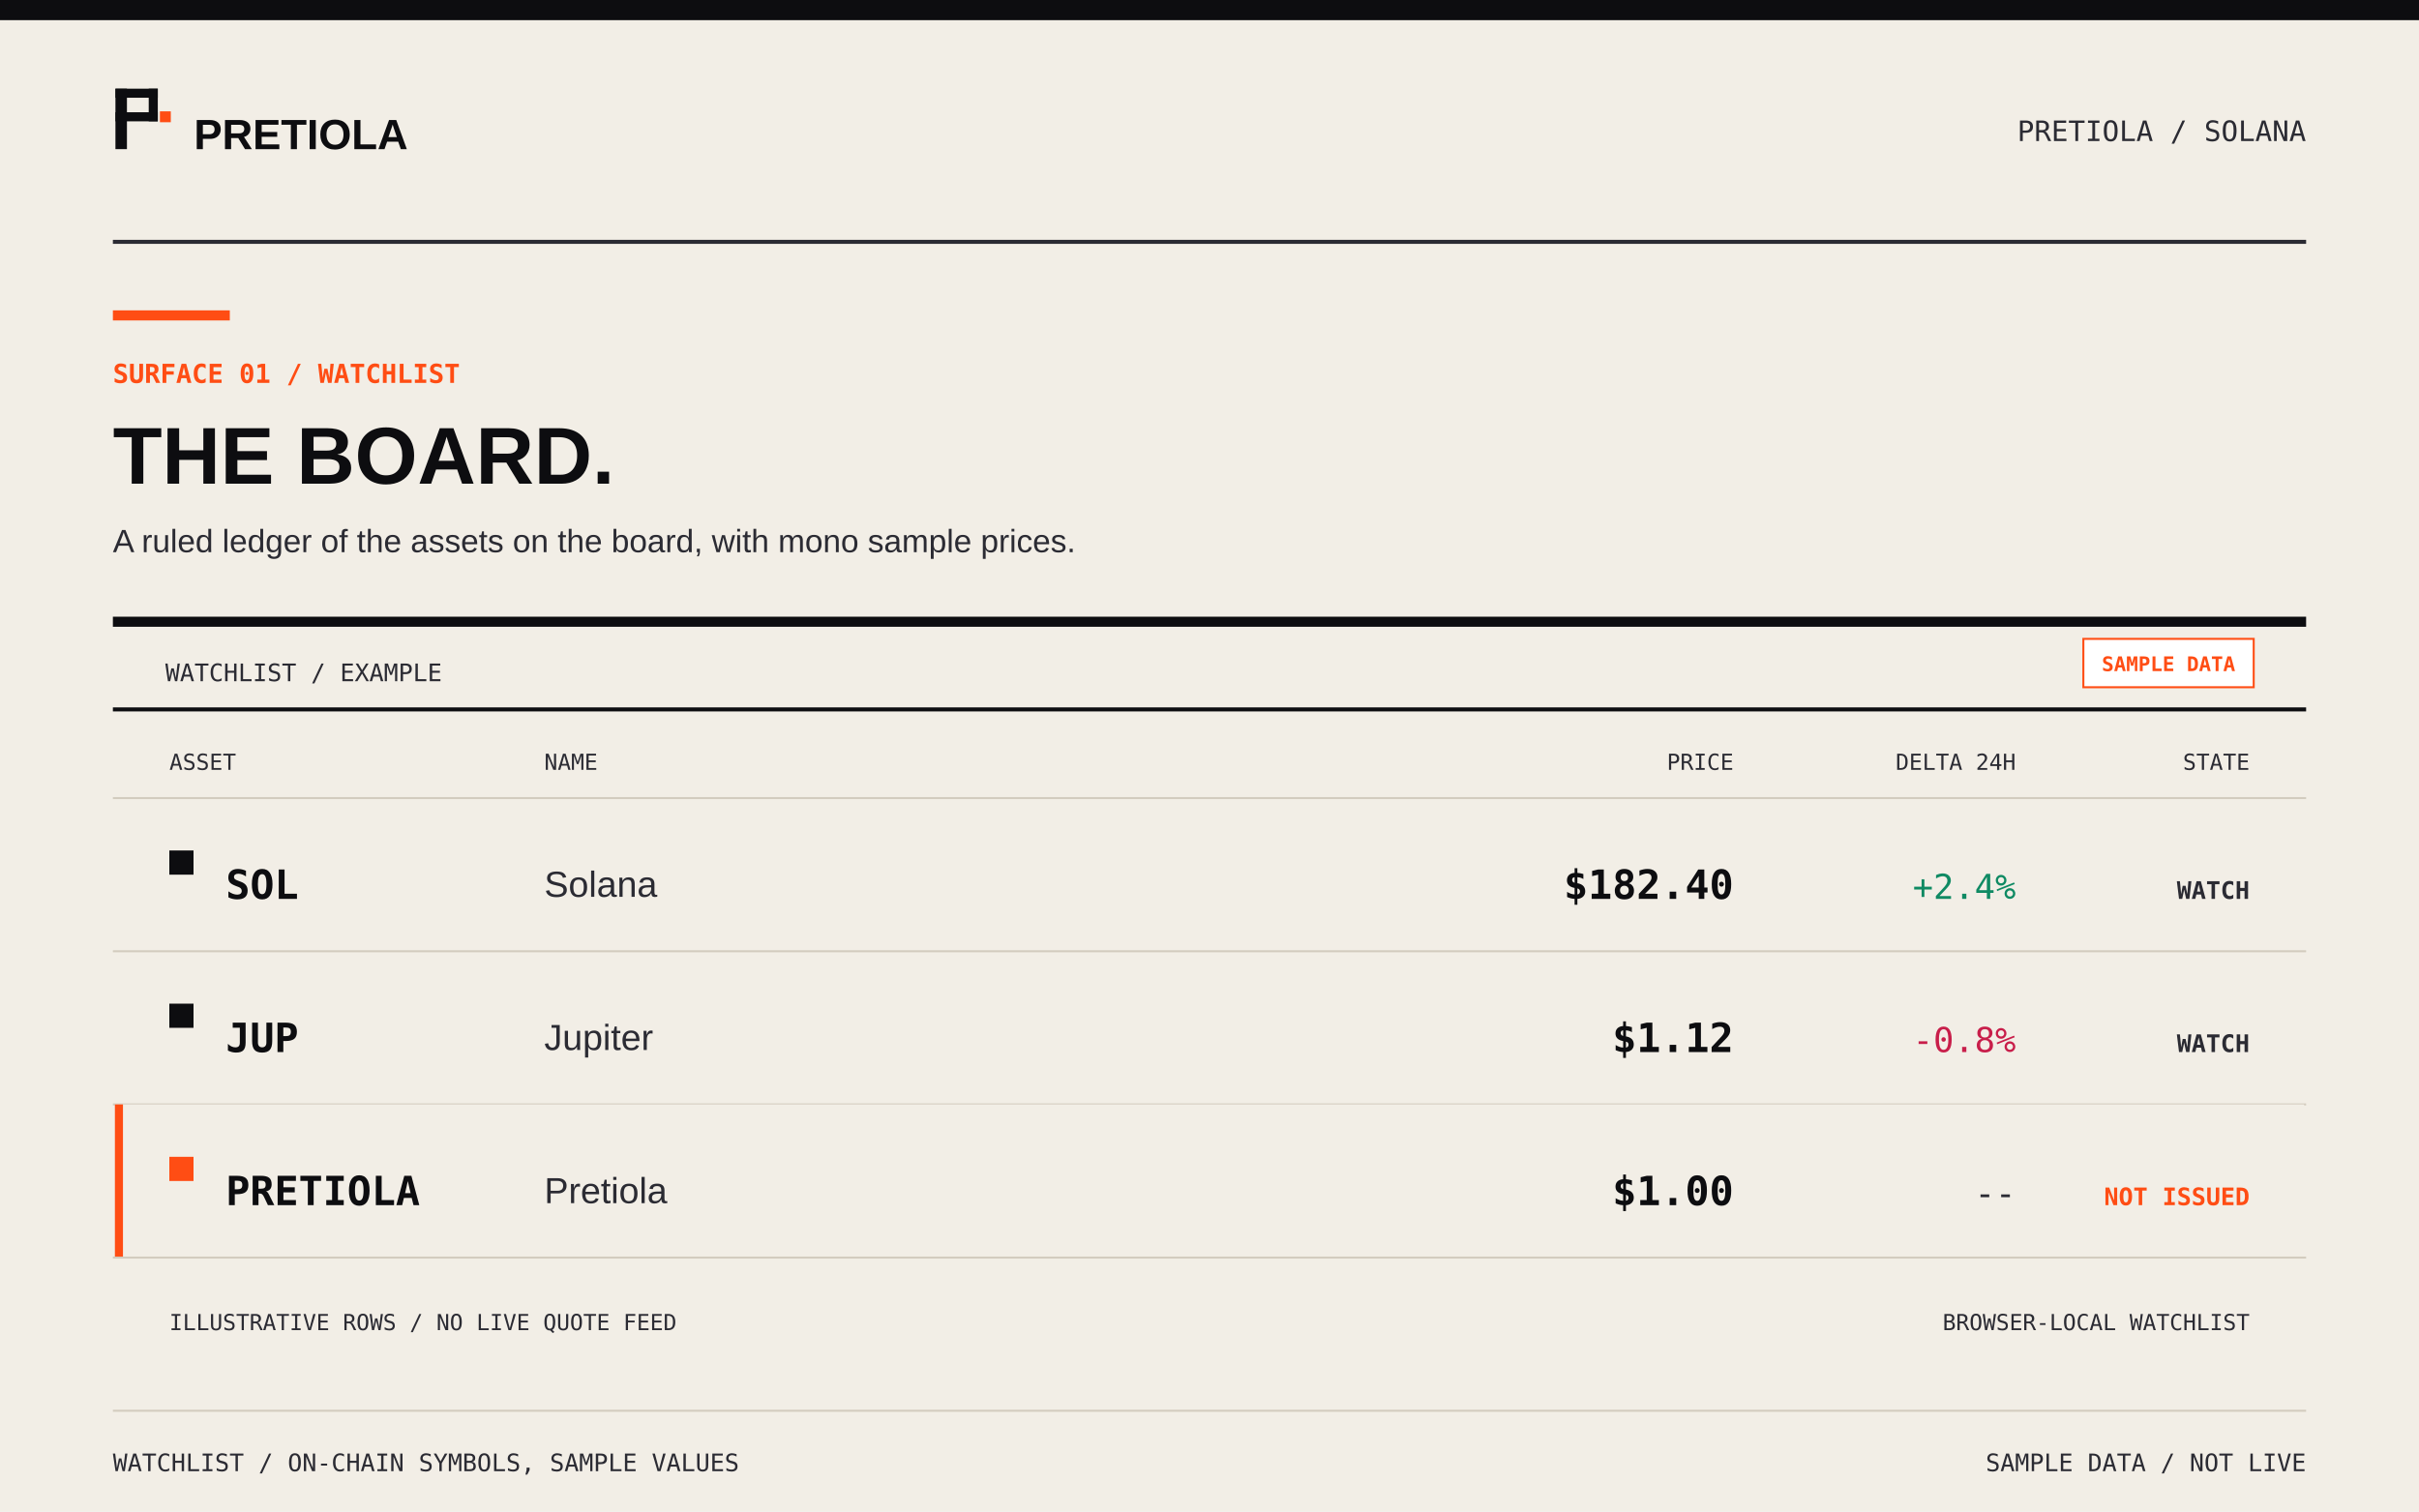
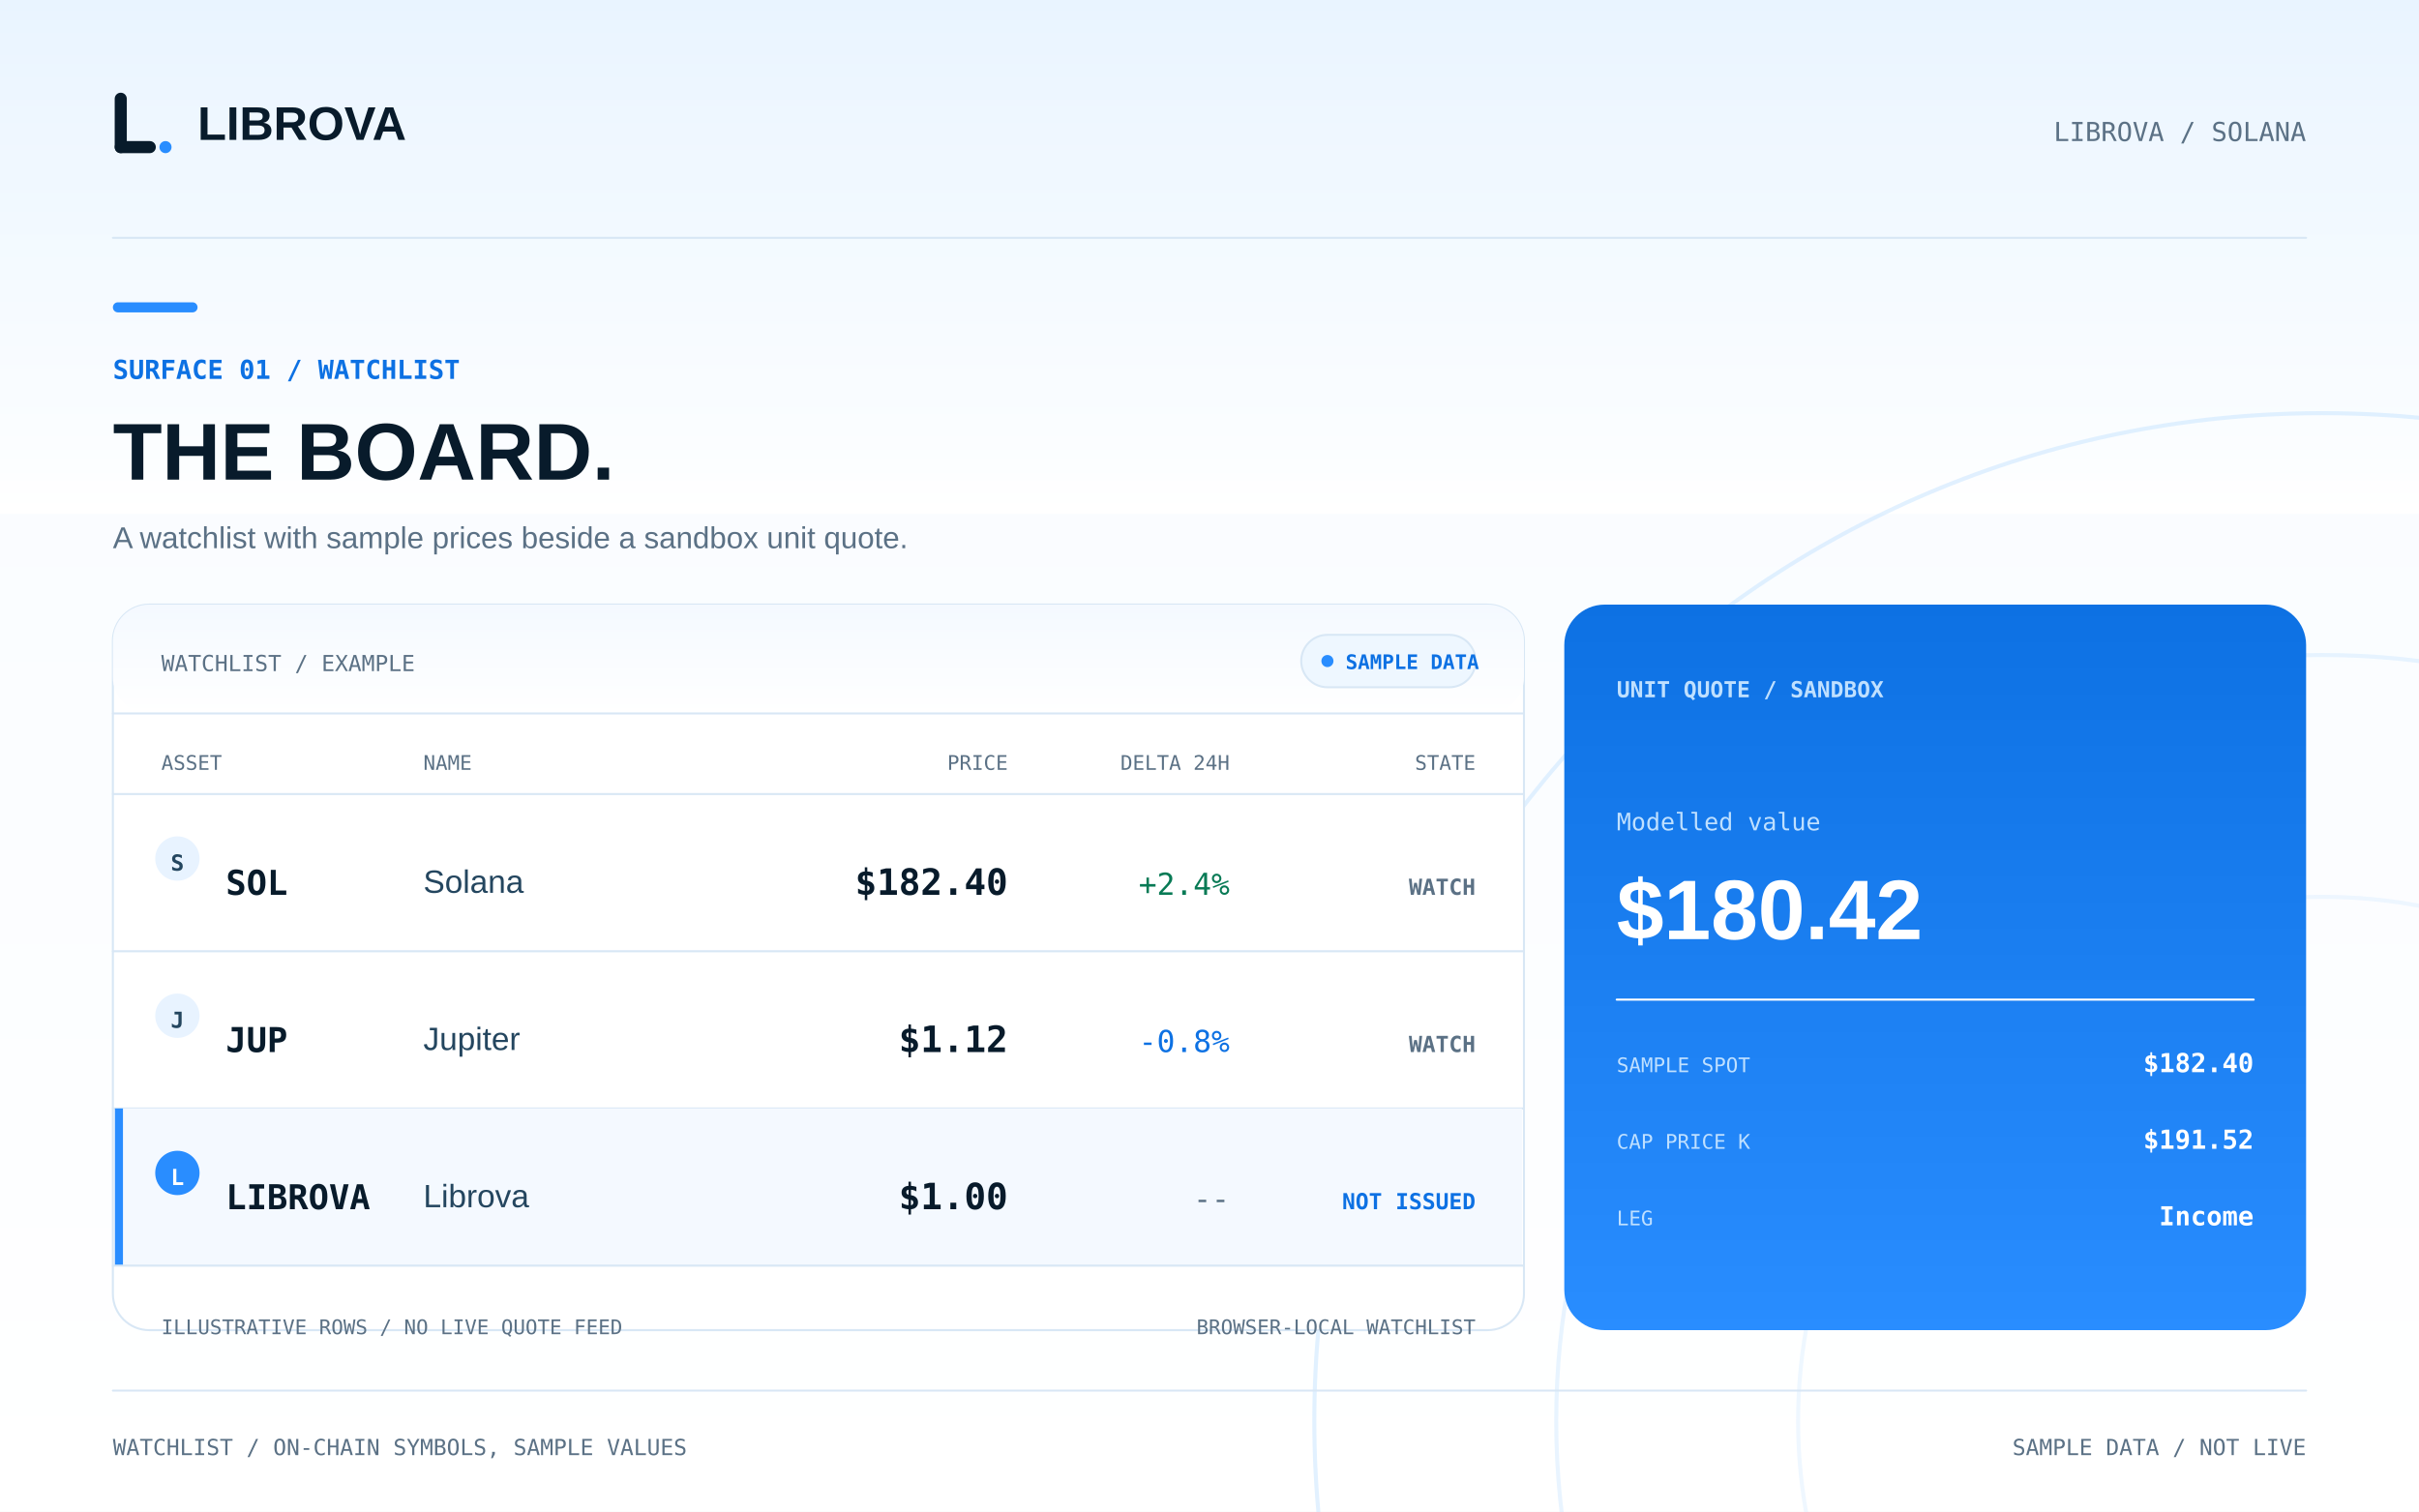
<svg xmlns="http://www.w3.org/2000/svg" width="1200" height="750" viewBox="0 0 1200 750" role="img" aria-labelledby="t d">
-   <rect width="1200" height="750" fill="#f2eee6" />
-   <rect x="0.00" y="0.00" width="1200.00" height="10.00" fill="#0d0d10" stroke="none" />
-   <rect x="57.27" y="44.00" width="5.70" height="30.00" fill="#0d0d10" stroke="none" />
-   <rect x="57.27" y="44.00" width="21.00" height="4.50" fill="#0d0d10" stroke="none" />
-   <rect x="73.78" y="44.00" width="4.50" height="16.20" fill="#0d0d10" stroke="none" />
-   <rect x="57.27" y="55.70" width="21.00" height="4.50" fill="#0d0d10" stroke="none" />
-   <rect x="79.33" y="55.25" width="5.40" height="5.40" fill="#ff4d14" stroke="none" />
-   <text x="96.20" y="74.00" fill="#0d0d10" font-family="'Arial Black','Arial Bold',Arial,Helvetica,sans-serif" font-size="21.0" font-weight="900" text-anchor="start">PRETIOLA</text>
-   <text x="1144.00" y="70.00" fill="#2b2b33" font-family="'Consolas','SFMono-Regular',Menlo,monospace" font-size="14" font-weight="400" text-anchor="end">PRETIOLA / SOLANA</text>
-   <polyline points="56.00,120.00 1144.00,120.00" fill="none" stroke="#2b2b33" stroke-width="2" stroke-linecap="butt" />
-   <rect x="56.00" y="154.00" width="58.00" height="5.00" fill="#ff4d14" stroke="none" />
-   <text x="56.00" y="190.00" fill="#ff4d14" font-family="'Consolas','SFMono-Regular',Menlo,monospace" font-size="13" font-weight="700" text-anchor="start">SURFACE 01 / WATCHLIST</text>
-   <text x="56.00" y="240.00" fill="#0d0d10" font-family="'Arial Black','Arial Bold',Arial,Helvetica,sans-serif" font-size="40" font-weight="900" text-anchor="start">THE BOARD.</text>
-   <text x="56.00" y="274.00" fill="#2b2b33" font-family="Arial,Helvetica,sans-serif" font-size="16" font-weight="400" text-anchor="start">A ruled ledger of the assets on the board, with mono sample prices.</text>
-   <rect x="56.00" y="306.00" width="1088.00" height="5.00" fill="#0d0d10" stroke="none" />
-   <polyline points="56.00,352.00 1144.00,352.00" fill="none" stroke="#0d0d10" stroke-width="2" stroke-linecap="butt" />
-   <text x="82.00" y="338.00" fill="#2b2b33" font-family="'Consolas','SFMono-Regular',Menlo,monospace" font-size="12" font-weight="400" text-anchor="start">WATCHLIST / EXAMPLE</text>
-   <rect x="1033.50" y="317.00" width="84.50" height="24.00" fill="#ffffff" stroke="#ff4d14" stroke-width="1" />
-   <text x="1075.75" y="333.00" fill="#ff4d14" font-family="'Consolas','SFMono-Regular',Menlo,monospace" font-size="10" font-weight="700" text-anchor="middle">SAMPLE DATA</text>
-   <polyline points="56.00,396.00 1144.00,396.00" fill="none" stroke="#d3ccbf" stroke-width="1" stroke-linecap="butt" />
-   <text x="84.00" y="382.00" fill="#2b2b33" font-family="'Consolas','SFMono-Regular',Menlo,monospace" font-size="11" font-weight="400" text-anchor="start">ASSET</text>
-   <text x="270.00" y="382.00" fill="#2b2b33" font-family="'Consolas','SFMono-Regular',Menlo,monospace" font-size="11" font-weight="400" text-anchor="start">NAME</text>
-   <text x="860.00" y="382.00" fill="#2b2b33" font-family="'Consolas','SFMono-Regular',Menlo,monospace" font-size="11" font-weight="400" text-anchor="end">PRICE</text>
-   <text x="1000.00" y="382.00" fill="#2b2b33" font-family="'Consolas','SFMono-Regular',Menlo,monospace" font-size="11" font-weight="400" text-anchor="end">DELTA 24H</text>
-   <text x="1116.00" y="382.00" fill="#2b2b33" font-family="'Consolas','SFMono-Regular',Menlo,monospace" font-size="11" font-weight="400" text-anchor="end">STATE</text>
-   <polyline points="56.00,472.00 1144.00,472.00" fill="none" stroke="#d3ccbf" stroke-width="1" stroke-linecap="butt" />
-   <rect x="84.00" y="422.00" width="12.00" height="12.00" fill="#0d0d10" stroke="none" />
-   <text x="112.00" y="446.00" fill="#0d0d10" font-family="'Consolas','SFMono-Regular',Menlo,monospace" font-size="20" font-weight="700" text-anchor="start">SOL</text>
-   <text x="270.00" y="445.00" fill="#2b2b33" font-family="Arial,Helvetica,sans-serif" font-size="18" font-weight="400" text-anchor="start">Solana</text>
-   <text x="860.00" y="446.00" fill="#0d0d10" font-family="'Consolas','SFMono-Regular',Menlo,monospace" font-size="20" font-weight="700" text-anchor="end">$182.40</text>
-   <text x="1000.00" y="446.00" fill="#0f8a63" font-family="'Consolas','SFMono-Regular',Menlo,monospace" font-size="17" font-weight="400" text-anchor="end">+2.4%</text>
-   <text x="1116.00" y="446.00" fill="#2b2b33" font-family="'Consolas','SFMono-Regular',Menlo,monospace" font-size="12" font-weight="700" text-anchor="end">WATCH</text>
-   <polyline points="56.00,548.00 1144.00,548.00" fill="none" stroke="#d3ccbf" stroke-width="1" stroke-linecap="butt" />
-   <rect x="84.00" y="498.00" width="12.00" height="12.00" fill="#0d0d10" stroke="none" />
-   <text x="112.00" y="522.00" fill="#0d0d10" font-family="'Consolas','SFMono-Regular',Menlo,monospace" font-size="20" font-weight="700" text-anchor="start">JUP</text>
-   <text x="270.00" y="521.00" fill="#2b2b33" font-family="Arial,Helvetica,sans-serif" font-size="18" font-weight="400" text-anchor="start">Jupiter</text>
-   <text x="860.00" y="522.00" fill="#0d0d10" font-family="'Consolas','SFMono-Regular',Menlo,monospace" font-size="20" font-weight="700" text-anchor="end">$1.12</text>
-   <text x="1000.00" y="522.00" fill="#c81e4a" font-family="'Consolas','SFMono-Regular',Menlo,monospace" font-size="17" font-weight="400" text-anchor="end">-0.8%</text>
-   <text x="1116.00" y="522.00" fill="#2b2b33" font-family="'Consolas','SFMono-Regular',Menlo,monospace" font-size="12" font-weight="700" text-anchor="end">WATCH</text>
-   <rect x="57.00" y="548.00" width="1086.00" height="76.00" fill="#f2eee6" stroke="none" />
-   <rect x="57.00" y="548.00" width="4.00" height="76.00" fill="#ff4d14" stroke="none" />
-   <polyline points="56.00,624.00 1144.00,624.00" fill="none" stroke="#d3ccbf" stroke-width="1" stroke-linecap="butt" />
-   <rect x="84.00" y="574.00" width="12.00" height="12.00" fill="#ff4d14" stroke="none" />
-   <text x="112.00" y="598.00" fill="#0d0d10" font-family="'Consolas','SFMono-Regular',Menlo,monospace" font-size="20" font-weight="700" text-anchor="start">PRETIOLA</text>
-   <text x="270.00" y="597.00" fill="#2b2b33" font-family="Arial,Helvetica,sans-serif" font-size="18" font-weight="400" text-anchor="start">Pretiola</text>
-   <text x="860.00" y="598.00" fill="#0d0d10" font-family="'Consolas','SFMono-Regular',Menlo,monospace" font-size="20" font-weight="700" text-anchor="end">$1.00</text>
-   <text x="1000.00" y="598.00" fill="#2b2b33" font-family="'Consolas','SFMono-Regular',Menlo,monospace" font-size="17" font-weight="400" text-anchor="end">--</text>
-   <text x="1116.00" y="598.00" fill="#ff4d14" font-family="'Consolas','SFMono-Regular',Menlo,monospace" font-size="12" font-weight="700" text-anchor="end">NOT ISSUED</text>
-   <text x="84.00" y="660.00" fill="#2b2b33" font-family="'Consolas','SFMono-Regular',Menlo,monospace" font-size="11" font-weight="400" text-anchor="start">ILLUSTRATIVE ROWS / NO LIVE QUOTE FEED</text>
-   <text x="1116.00" y="660.00" fill="#2b2b33" font-family="'Consolas','SFMono-Regular',Menlo,monospace" font-size="11" font-weight="400" text-anchor="end">BROWSER-LOCAL WATCHLIST</text>
-   <polyline points="56.00,700.00 1144.00,700.00" fill="none" stroke="#d3ccbf" stroke-width="1" stroke-linecap="butt" />
-   <text x="56.00" y="730.00" fill="#2b2b33" font-family="'Consolas','SFMono-Regular',Menlo,monospace" font-size="12" font-weight="400" text-anchor="start">WATCHLIST / ON-CHAIN SYMBOLS, SAMPLE VALUES</text>
-   <text x="1144.00" y="730.00" fill="#2b2b33" font-family="'Consolas','SFMono-Regular',Menlo,monospace" font-size="12" font-weight="400" text-anchor="end">SAMPLE DATA / NOT LIVE</text>
+   <defs>
+     <linearGradient id="d1" x1="0" y1="0" x2="0" y2="1">
+       <stop offset="0" stop-color="#f7fbff" />
+       <stop offset="1" stop-color="#ffffff" />
+     </linearGradient>
+     <linearGradient id="d2" x1="0" y1="0" x2="0" y2="1">
+       <stop offset="0" stop-color="#e8f3ff" />
+       <stop offset="1" stop-color="#ffffff" />
+     </linearGradient>
+     <linearGradient id="d3" x1="0" y1="0" x2="0" y2="1">
+       <stop offset="0" stop-color="#f4f9ff" />
+       <stop offset="1" stop-color="#ffffff" />
+     </linearGradient>
+     <linearGradient id="d4" x1="0" y1="0" x2="0" y2="1">
+       <stop offset="0" stop-color="#0d71e3" />
+       <stop offset="1" stop-color="#298dff" />
+     </linearGradient>
+   </defs>
+   <rect width="1200" height="750" fill="#ffffff" />
+   <rect x="0.00" y="0.00" width="1200.00" height="750.00" rx="0.00" fill="url(#d1)" />
+   <rect x="0.00" y="0.00" width="1200.00" height="255.00" rx="0.00" fill="url(#d2)" opacity="0.9" />
+   <circle cx="1152.00" cy="705.00" r="500.00" fill="none" stroke="#bfe0ff" stroke-width="2" opacity="0.45" />
+   <circle cx="1152.00" cy="705.00" r="380.00" fill="none" stroke="#bfe0ff" stroke-width="2" opacity="0.35" />
+   <circle cx="1152.00" cy="705.00" r="260.00" fill="none" stroke="#bfe0ff" stroke-width="2" opacity="0.25" />
+   <rect x="56.90" y="46.00" width="6.00" height="30.00" rx="3.00" fill="#081b2b" stroke="none" />
+   <rect x="56.90" y="70.00" width="20.40" height="6.00" rx="3.00" fill="#081b2b" stroke="none" />
+   <circle cx="82.10" cy="73.00" r="3.00" fill="#298dff" />
+   <text x="98.00" y="69.40" fill="#081b2b" font-family="'Segoe UI','Helvetica Neue',Arial,sans-serif" font-size="23.4" font-weight="700" text-anchor="start">LIBROVA</text>
+   <text x="1144.00" y="70.00" fill="#5b7185" font-family="Consolas,'Cascadia Mono',monospace" font-size="13" font-weight="400" text-anchor="end">LIBROVA / SOLANA</text>
+   <polyline points="56.00,118.00 1144.00,118.00" fill="none" stroke="#d8e7f5" stroke-width="1" stroke-linecap="round" />
+   <rect x="56.00" y="150.00" width="42.00" height="5.00" rx="2.50" fill="#298dff" stroke="none" />
+   <text x="56.00" y="188.00" fill="#0d71e3" font-family="Consolas,'Cascadia Mono',monospace" font-size="13" font-weight="700" text-anchor="start">SURFACE 01 / WATCHLIST</text>
+   <text x="56.00" y="238.00" fill="#081b2b" font-family="'Segoe UI','Helvetica Neue',Arial,sans-serif" font-size="40" font-weight="700" text-anchor="start">THE BOARD.</text>
+   <text x="56.00" y="272.00" fill="#5b7185" font-family="'Segoe UI','Helvetica Neue',Arial,sans-serif" font-size="15" font-weight="400" text-anchor="start">A watchlist with sample prices beside a sandbox unit quote.</text>
+   <rect x="56.00" y="300.00" width="700.00" height="360.00" rx="18.00" fill="#ffffff" stroke="#d8e7f5" stroke-width="1" />
+   <rect x="56.00" y="300.00" width="700.00" height="54.00" rx="18.00" fill="url(#d3)" />
+   <polyline points="56.00,354.00 756.00,354.00" fill="none" stroke="#d8e7f5" stroke-width="1" stroke-linecap="round" />
+   <text x="80.00" y="333.00" fill="#5b7185" font-family="Consolas,'Cascadia Mono',monospace" font-size="11" font-weight="400" text-anchor="start">WATCHLIST / EXAMPLE</text>
+   <rect x="645.50" y="315.00" width="86.50" height="26.00" rx="13.00" fill="#eef7ff" stroke="#d8e7f5" stroke-width="1" />
+   <circle cx="658.50" cy="328.00" r="3.00" fill="#298dff" />
+   <text x="667.50" y="332.00" fill="#0d71e3" font-family="Consolas,'Cascadia Mono',monospace" font-size="10" font-weight="700" text-anchor="start">SAMPLE DATA</text>
+   <polyline points="56.00,394.00 756.00,394.00" fill="none" stroke="#d8e7f5" stroke-width="1" stroke-linecap="round" />
+   <text x="80.00" y="382.00" fill="#5b7185" font-family="Consolas,'Cascadia Mono',monospace" font-size="10" font-weight="400" text-anchor="start">ASSET</text>
+   <text x="210.00" y="382.00" fill="#5b7185" font-family="Consolas,'Cascadia Mono',monospace" font-size="10" font-weight="400" text-anchor="start">NAME</text>
+   <text x="500.00" y="382.00" fill="#5b7185" font-family="Consolas,'Cascadia Mono',monospace" font-size="10" font-weight="400" text-anchor="end">PRICE</text>
+   <text x="610.00" y="382.00" fill="#5b7185" font-family="Consolas,'Cascadia Mono',monospace" font-size="10" font-weight="400" text-anchor="end">DELTA 24H</text>
+   <text x="732.00" y="382.00" fill="#5b7185" font-family="Consolas,'Cascadia Mono',monospace" font-size="10" font-weight="400" text-anchor="end">STATE</text>
+   <polyline points="56.00,472.00 756.00,472.00" fill="none" stroke="#d8e7f5" stroke-width="1" stroke-linecap="round" />
+   <circle cx="88.00" cy="426.00" r="11.00" fill="#e8f3ff" />
+   <text x="88.00" y="432.00" fill="#24465f" font-family="Consolas,'Cascadia Mono',monospace" font-size="11" font-weight="700" text-anchor="middle">S</text>
+   <text x="112.00" y="444.00" fill="#081b2b" font-family="Consolas,'Cascadia Mono',monospace" font-size="17" font-weight="700" text-anchor="start">SOL</text>
+   <text x="210.00" y="443.00" fill="#24465f" font-family="'Segoe UI','Helvetica Neue',Arial,sans-serif" font-size="16" font-weight="400" text-anchor="start">Solana</text>
+   <text x="500.00" y="444.00" fill="#081b2b" font-family="Consolas,'Cascadia Mono',monospace" font-size="18" font-weight="700" text-anchor="end">$182.40</text>
+   <text x="610.00" y="444.00" fill="#087a55" font-family="Consolas,'Cascadia Mono',monospace" font-size="15" font-weight="400" text-anchor="end">+2.4%</text>
+   <text x="732.00" y="444.00" fill="#5b7185" font-family="Consolas,'Cascadia Mono',monospace" font-size="11" font-weight="700" text-anchor="end">WATCH</text>
+   <polyline points="56.00,550.00 756.00,550.00" fill="none" stroke="#d8e7f5" stroke-width="1" stroke-linecap="round" />
+   <circle cx="88.00" cy="504.00" r="11.00" fill="#e8f3ff" />
+   <text x="88.00" y="510.00" fill="#24465f" font-family="Consolas,'Cascadia Mono',monospace" font-size="11" font-weight="700" text-anchor="middle">J</text>
+   <text x="112.00" y="522.00" fill="#081b2b" font-family="Consolas,'Cascadia Mono',monospace" font-size="17" font-weight="700" text-anchor="start">JUP</text>
+   <text x="210.00" y="521.00" fill="#24465f" font-family="'Segoe UI','Helvetica Neue',Arial,sans-serif" font-size="16" font-weight="400" text-anchor="start">Jupiter</text>
+   <text x="500.00" y="522.00" fill="#081b2b" font-family="Consolas,'Cascadia Mono',monospace" font-size="18" font-weight="700" text-anchor="end">$1.12</text>
+   <text x="610.00" y="522.00" fill="#0d71e3" font-family="Consolas,'Cascadia Mono',monospace" font-size="15" font-weight="400" text-anchor="end">-0.8%</text>
+   <text x="732.00" y="522.00" fill="#5b7185" font-family="Consolas,'Cascadia Mono',monospace" font-size="11" font-weight="700" text-anchor="end">WATCH</text>
+   <rect x="57.00" y="550.00" width="698.00" height="78.00" rx="0.00" fill="#f4f9ff" stroke="none" />
+   <rect x="57.00" y="550.00" width="4.00" height="78.00" rx="0.00" fill="#298dff" stroke="none" />
+   <polyline points="56.00,628.00 756.00,628.00" fill="none" stroke="#d8e7f5" stroke-width="1" stroke-linecap="round" />
+   <circle cx="88.00" cy="582.00" r="11.00" fill="#298dff" />
+   <text x="88.00" y="588.00" fill="#ffffff" font-family="Consolas,'Cascadia Mono',monospace" font-size="11" font-weight="700" text-anchor="middle">L</text>
+   <text x="112.00" y="600.00" fill="#081b2b" font-family="Consolas,'Cascadia Mono',monospace" font-size="17" font-weight="700" text-anchor="start">LIBROVA</text>
+   <text x="210.00" y="599.00" fill="#24465f" font-family="'Segoe UI','Helvetica Neue',Arial,sans-serif" font-size="16" font-weight="400" text-anchor="start">Librova</text>
+   <text x="500.00" y="600.00" fill="#081b2b" font-family="Consolas,'Cascadia Mono',monospace" font-size="18" font-weight="700" text-anchor="end">$1.00</text>
+   <text x="610.00" y="600.00" fill="#5b7185" font-family="Consolas,'Cascadia Mono',monospace" font-size="15" font-weight="400" text-anchor="end">--</text>
+   <text x="732.00" y="600.00" fill="#0d71e3" font-family="Consolas,'Cascadia Mono',monospace" font-size="11" font-weight="700" text-anchor="end">NOT ISSUED</text>
+   <text x="80.00" y="662.00" fill="#5b7185" font-family="Consolas,'Cascadia Mono',monospace" font-size="10" font-weight="400" text-anchor="start">ILLUSTRATIVE ROWS / NO LIVE QUOTE FEED</text>
+   <text x="732.00" y="662.00" fill="#5b7185" font-family="Consolas,'Cascadia Mono',monospace" font-size="10" font-weight="400" text-anchor="end">BROWSER-LOCAL WATCHLIST</text>
+   <rect x="776.00" y="300.00" width="368.00" height="360.00" rx="20.00" fill="url(#d4)" />
+   <text x="802.00" y="346.00" fill="#bfe0ff" font-family="Consolas,'Cascadia Mono',monospace" font-size="11" font-weight="700" text-anchor="start">UNIT QUOTE / SANDBOX</text>
+   <text x="802.00" y="412.00" fill="#bfe0ff" font-family="Consolas,'Cascadia Mono',monospace" font-size="12" font-weight="400" text-anchor="start">Modelled value</text>
+   <text x="802.00" y="466.00" fill="#ffffff" font-family="'Segoe UI','Helvetica Neue',Arial,sans-serif" font-size="42" font-weight="700" text-anchor="start">$180.42</text>
+   <polyline points="802.00,496.00 1118.00,496.00" fill="none" stroke="#ffffff" stroke-width="1" stroke-linecap="round" />
+   <text x="802.00" y="532.00" fill="#bfe0ff" font-family="Consolas,'Cascadia Mono',monospace" font-size="10" font-weight="400" text-anchor="start">SAMPLE SPOT</text>
+   <text x="1118.00" y="532.00" fill="#ffffff" font-family="Consolas,'Cascadia Mono',monospace" font-size="13" font-weight="700" text-anchor="end">$182.40</text>
+   <text x="802.00" y="570.00" fill="#bfe0ff" font-family="Consolas,'Cascadia Mono',monospace" font-size="10" font-weight="400" text-anchor="start">CAP PRICE K</text>
+   <text x="1118.00" y="570.00" fill="#ffffff" font-family="Consolas,'Cascadia Mono',monospace" font-size="13" font-weight="700" text-anchor="end">$191.52</text>
+   <text x="802.00" y="608.00" fill="#bfe0ff" font-family="Consolas,'Cascadia Mono',monospace" font-size="10" font-weight="400" text-anchor="start">LEG</text>
+   <text x="1118.00" y="608.00" fill="#ffffff" font-family="Consolas,'Cascadia Mono',monospace" font-size="13" font-weight="700" text-anchor="end">Income</text>
+   <polyline points="56.00,690.00 1144.00,690.00" fill="none" stroke="#d8e7f5" stroke-width="1" stroke-linecap="round" />
+   <text x="56.00" y="722.00" fill="#5b7185" font-family="Consolas,'Cascadia Mono',monospace" font-size="11" font-weight="400" text-anchor="start">WATCHLIST / ON-CHAIN SYMBOLS, SAMPLE VALUES</text>
+   <text x="1144.00" y="722.00" fill="#5b7185" font-family="Consolas,'Cascadia Mono',monospace" font-size="11" font-weight="400" text-anchor="end">SAMPLE DATA / NOT LIVE</text>
</svg>
